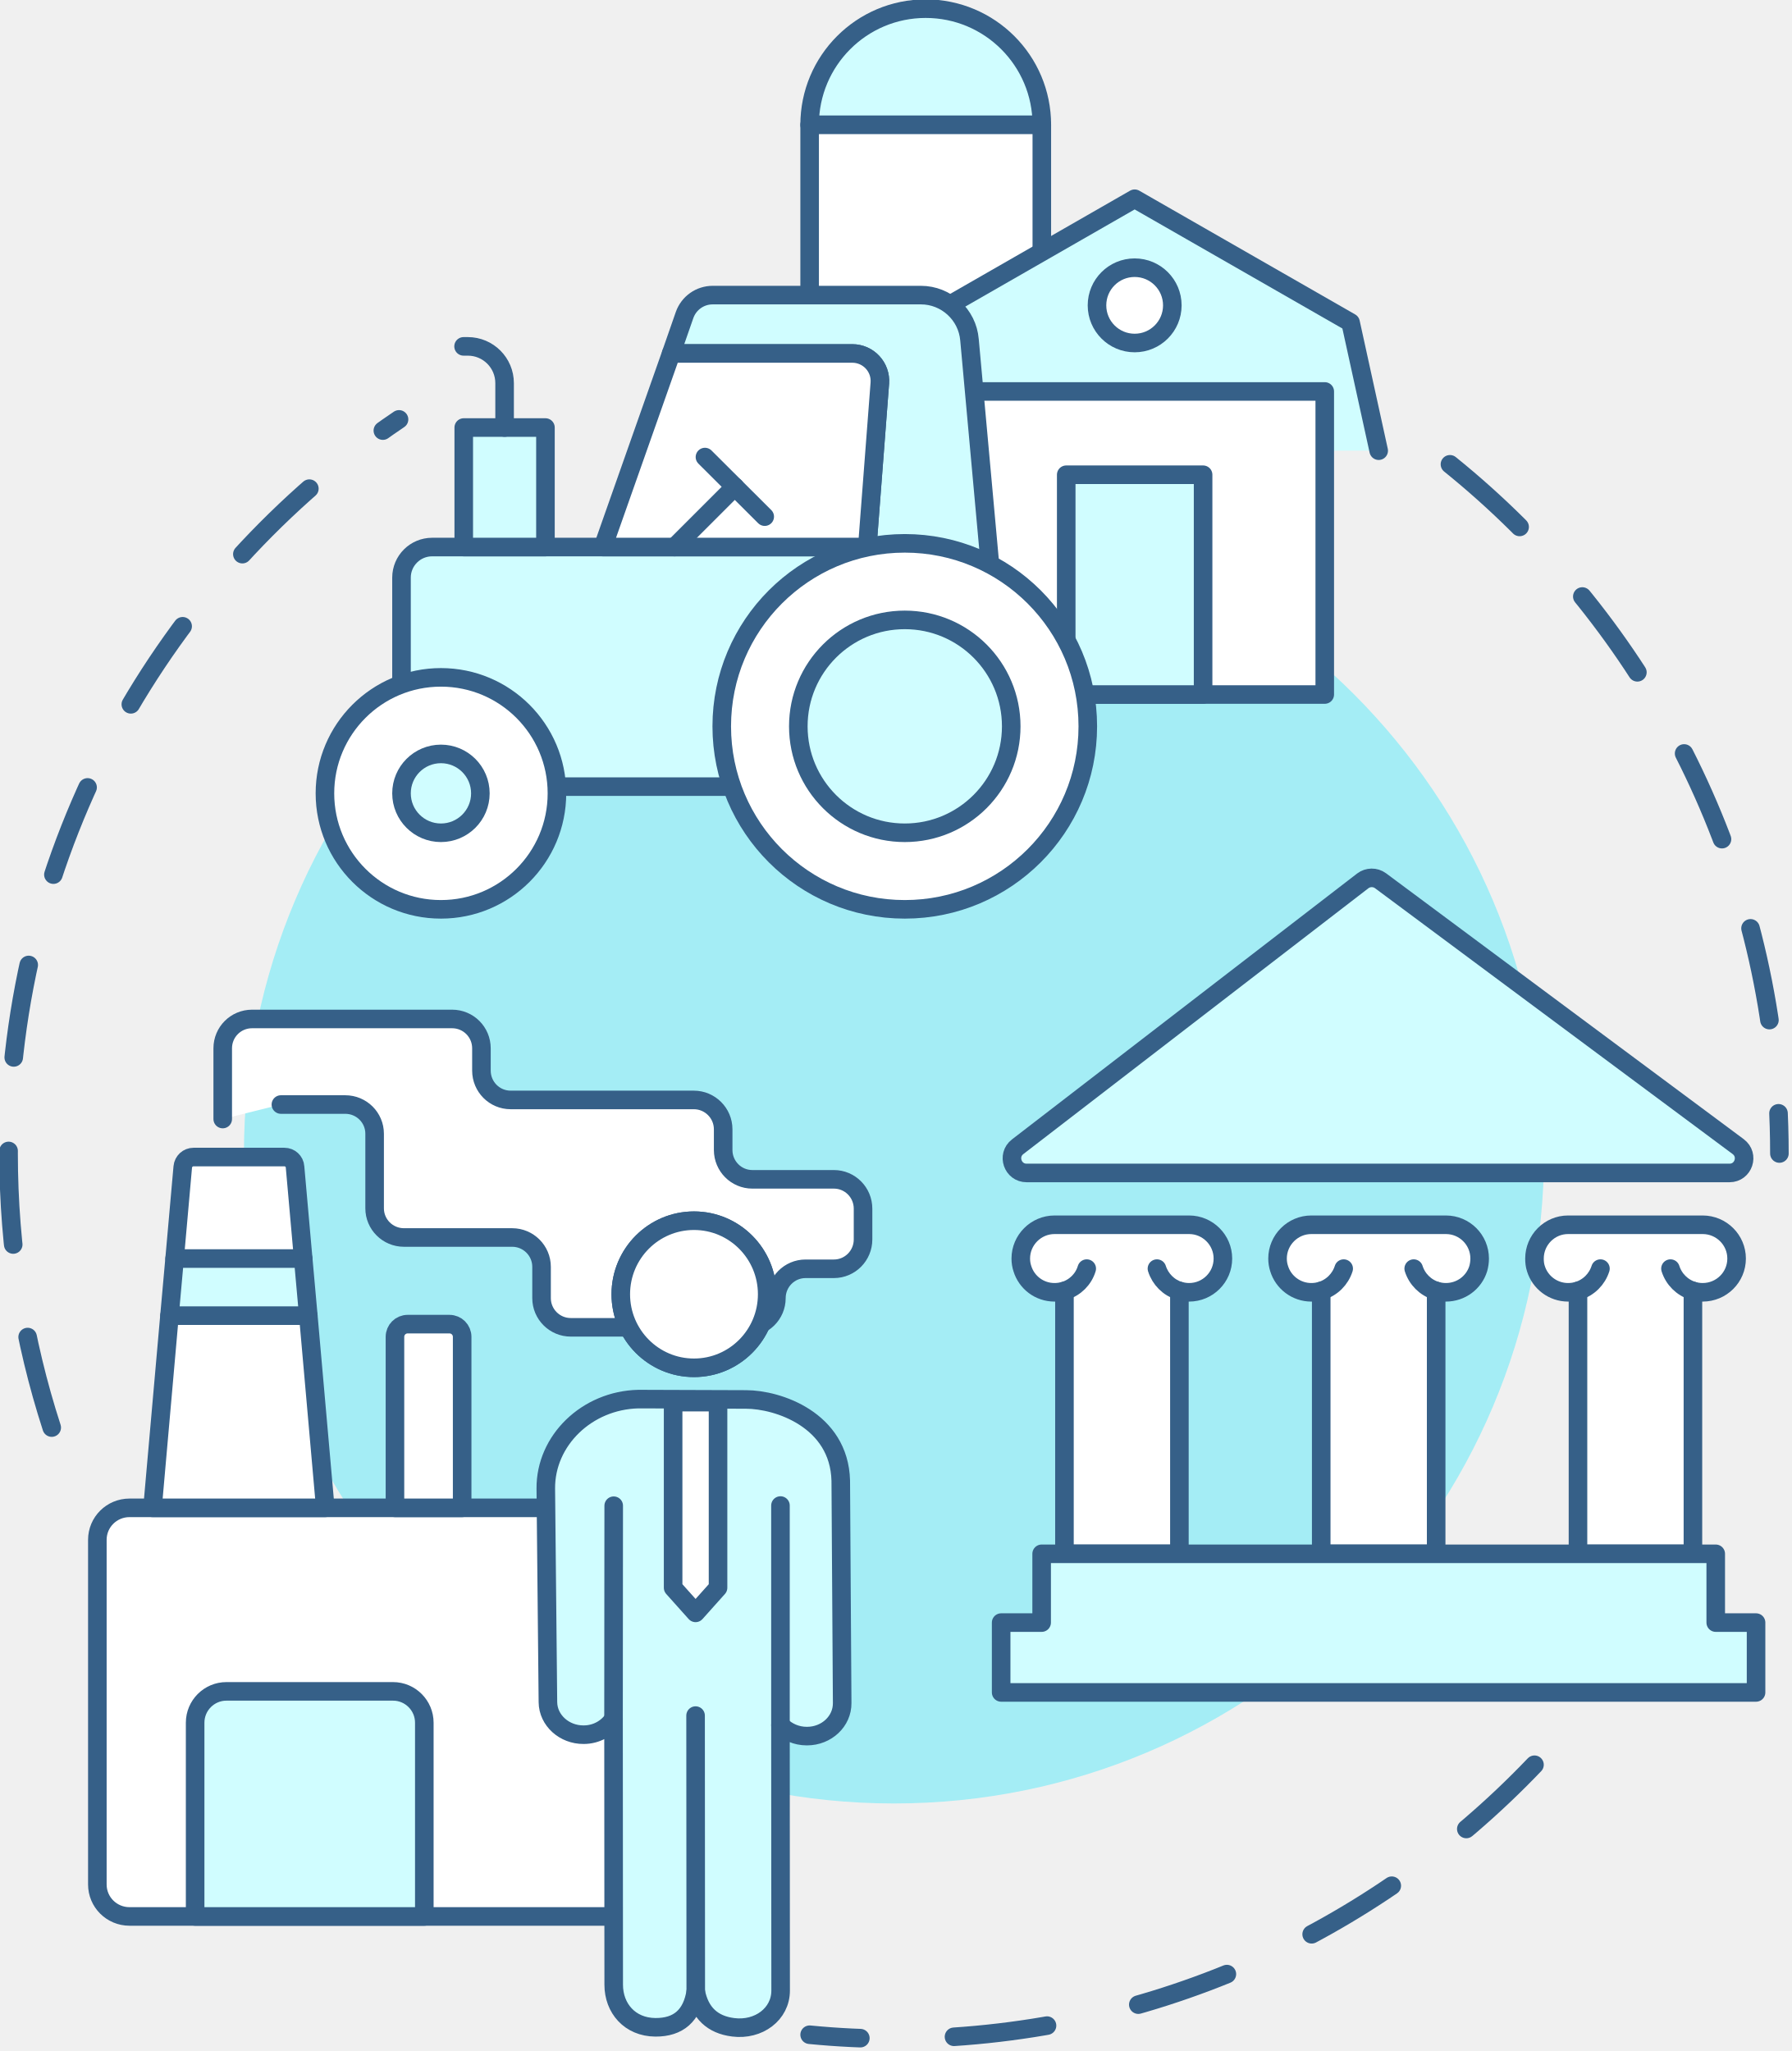
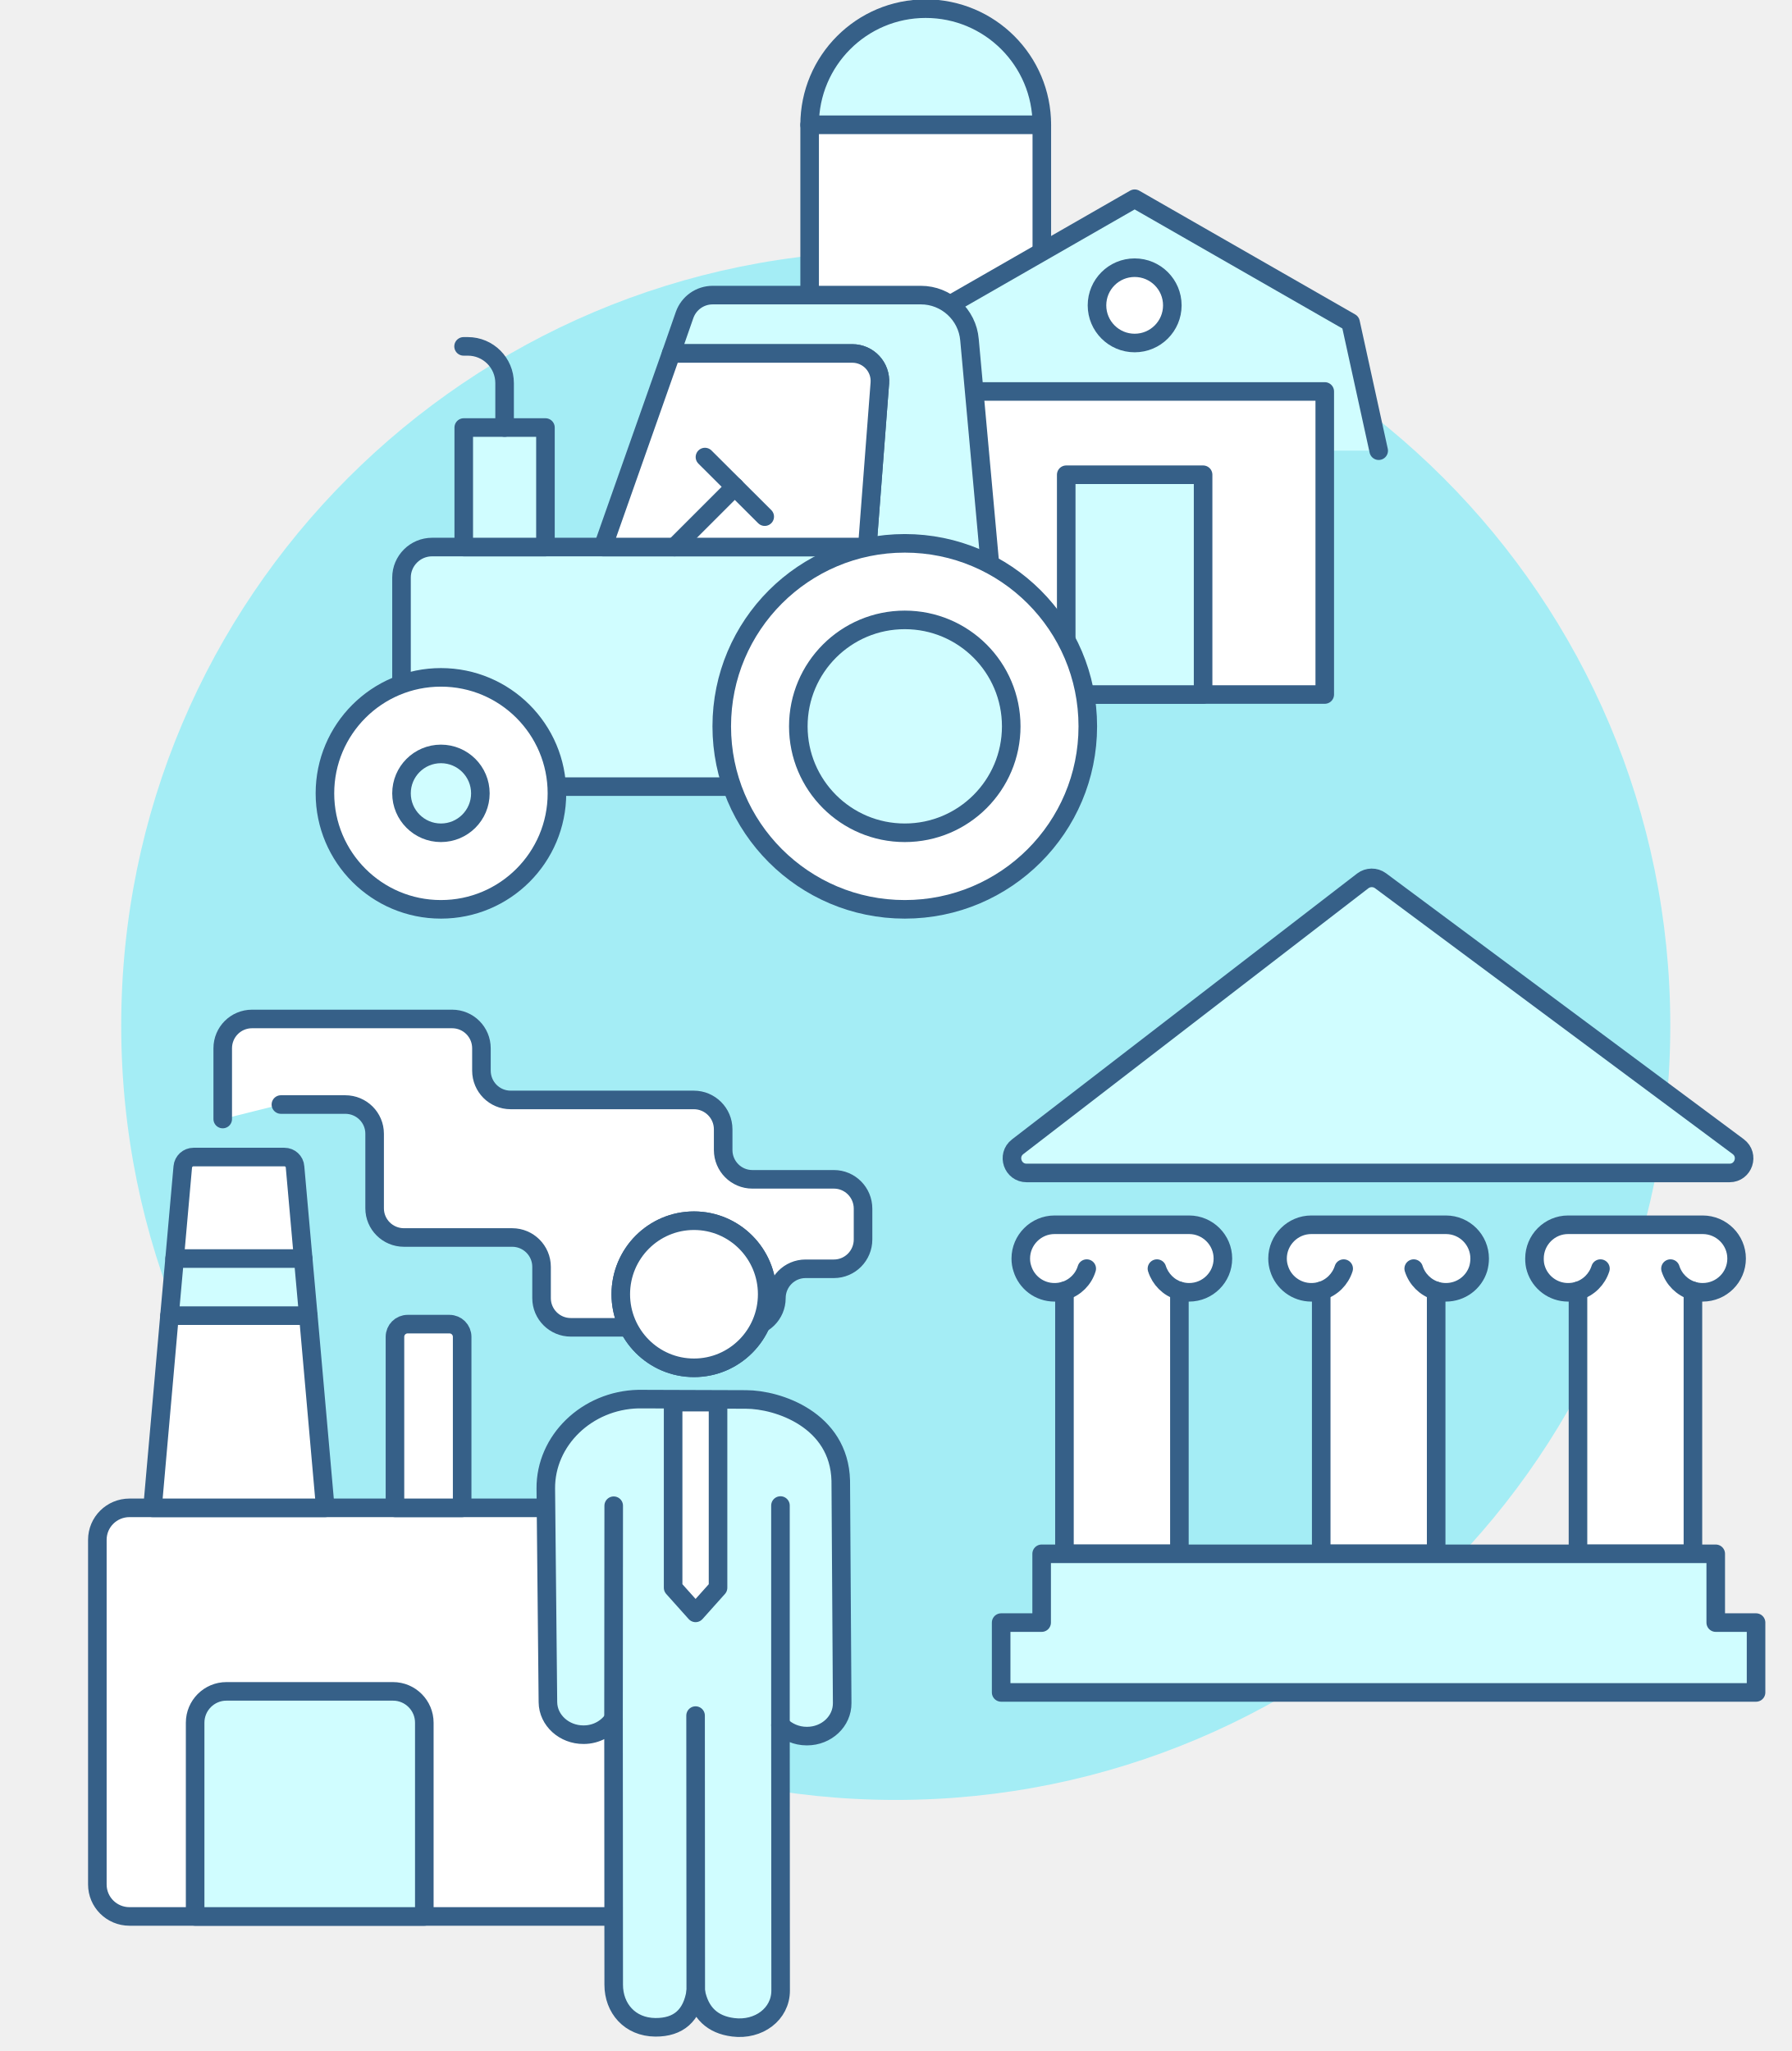
<svg xmlns="http://www.w3.org/2000/svg" version="1.2" viewBox="0 0 1012 1160" width="200" height="229">
  <style>
		.s0 { fill: none;stroke: #366088;stroke-linecap: round;stroke-linejoin: round;stroke-width: 10.5;stroke-dasharray: 53 } 
		.s1 { fill: #a4edf5 } 
		.s2 { fill: #d0fdff;stroke: #366088;stroke-linecap: round;stroke-linejoin: round;stroke-width: 10.5 } 
		.s3 { fill: #ffffff;stroke: #366088;stroke-linecap: round;stroke-linejoin: round;stroke-width: 10.5 } 
		.s4 { fill: none;stroke: #366088;stroke-linecap: round;stroke-linejoin: round;stroke-width: 10.5 } 
	</style>
  <g id="&lt;Group&gt;">
    <g id="&lt;Group&gt;">
-       <path id="&lt;Path&gt;" class="s0" d="m28.7 807.4c-15.8-48.8-24.4-100.9-24.4-155 0-172.9 87.6-325.3 220.8-415.2" />
-       <path id="&lt;Path&gt;" class="s0" d="m867.2 998.1c-91.2 95.5-219.7 155-362.2 155q-24.2 0-47.7-2.3" />
-       <path id="&lt;Path&gt;" class="s0" d="m819.4 262.6c106.2 85.8 176.7 214.2 185.4 359.3q0.9 15.1 0.9 30.5" />
-       <circle id="&lt;Path&gt;" class="s1" cx="505" cy="652.4" r="367.6" />
+       <circle id="&lt;Path&gt;" class="s1" cx="506" cy="580" r="438" />
    </g>
    <g id="&lt;Group&gt;">
      <g id="&lt;Group&gt;">
        <g id="&lt;Group&gt;">
          <g id="&lt;Group&gt;">
            <path id="&lt;Path&gt;" class="s2" d="m522.9 4.9c36.3 0 65.7 29.4 65.7 65.7h-131.3c0-36.3 29.4-65.7 65.6-65.7z" />
            <path id="&lt;Path&gt;" class="s3" d="m457.3 379.4v-308.8h131.3v308.8" />
          </g>
          <g id="&lt;Group&gt;">
            <path id="&lt;Path&gt;" class="s2" d="m503.1 254.9l16-72.5 122-70 122.1 70 15.9 72.5" />
            <path id="&lt;Path&gt;" class="s3" d="m533.6 392.8v-171.4h215v171.4z" />
            <path id="&lt;Path&gt;" class="s2" d="m602.4 392.8v-124.3h77.4v124.3z" />
            <circle id="&lt;Path&gt;" class="s3" cx="641.1" cy="172.7" r="21.3" />
          </g>
        </g>
      </g>
      <g id="&lt;Group&gt;">
        <path id="&lt;Path&gt;" class="s2" d="m570.7 444.9h-344.2v-118.2c0-9.6 7.8-17.3 17.3-17.3h246.1l7.1-92.7c0.7-9.1-6.5-16.8-15.6-16.8h-102.4l7.6-21.8c2.4-6.7 8.7-11.2 15.9-11.2h117.7c14.3 0 26.3 11 27.5 25.3z" />
        <path id="&lt;Path&gt;" class="s3" d="m497 216.7l-7.1 92.7h-149.5l38.6-109.5h102.4c9.1 0 16.3 7.7 15.6 16.8z" />
        <g id="&lt;Group&gt;">
          <path id="&lt;Path&gt;" class="s4" d="m431.9 292.2l-33.8-33.7" />
          <path id="&lt;Path&gt;" class="s4" d="m380.9 309.4l34.1-34.1" />
        </g>
        <path id="&lt;Path&gt;" class="s2" d="m307.9 241.8v67.6h-46.2v-67.6z" />
        <path id="&lt;Path&gt;" class="s4" d="m261.6 195.9h2.4c11.5 0 20.8 9.3 20.8 20.8v25.1" />
        <circle id="&lt;Path&gt;" class="s3" cx="511.1" cy="410.8" r="103.5" />
        <circle id="&lt;Path&gt;" class="s2" cx="511.1" cy="410.8" r="60.2" />
        <circle id="&lt;Path&gt;" class="s3" cx="248.8" cy="448.7" r="65.6" />
        <circle id="&lt;Path&gt;" class="s2" cx="248.8" cy="448.7" r="22.3" />
      </g>
    </g>
    <g id="&lt;Group&gt;">
      <g id="&lt;Group&gt;">
        <g id="&lt;Group&gt;">
          <path id="&lt;Path&gt;" class="s3" d="m341.3 852.8h19.9c10.1 0 18.2 8.1 18.2 18.1v193.4c0 10.8-8.8 19.6-19.7 19.6h-120.3-129.6-37.1c-10.1 0-18.2-8.1-18.2-18.1v-194.9c0-10 8.1-18.1 18.2-18.1h13 97.7 39.4 38 42.5z" />
          <path id="&lt;Path&gt;" class="s2" d="m239.4 1083.9h-129.6v-109.6c0-9.7 7.9-17.7 17.7-17.7h94.2c9.8 0 17.7 8 17.7 17.7z" />
          <path id="&lt;Path&gt;" class="s3" d="m98.2 711.8l4.6-51.8c0.3-3.2 2.9-5.6 6.1-5.6h51.4c3.1 0 5.8 2.4 6 5.6l4.6 51.8" />
          <path id="&lt;Path&gt;" class="s3" d="m173.8 744.1l9.6 108.7h-97.7l9.6-108.7" />
          <path id="&lt;Path&gt;" class="s3" d="m260.8 852.8h-38v-96.7c0-4 3.2-7.2 7.2-7.2h23.6c4 0 7.2 3.2 7.2 7.2z" />
          <path id="&lt;Path&gt;" class="s2" d="m173.8 744.1h-78.5l2.9-32.3h72.7z" />
          <path id="&lt;Path&gt;" class="s3" d="m125.4 632.9v-40c0-9.2 7.4-16.6 16.6-16.6h113.1c9.2 0 16.6 7.4 16.6 16.6v12.6c0 9.2 7.4 16.6 16.5 16.6h103.6c9.1 0 16.6 7.4 16.6 16.6v11.7c0 9.2 7.4 16.6 16.5 16.6h46.1c9.1 0 16.5 7.4 16.5 16.6v17.4c0 9.2-7.4 16.6-16.5 16.6h-16c-9.1 0-16.5 7.4-16.5 16.6 0 9.1-7.4 16.5-16.6 16.5h-99.7c-9.1 0-16.5-7.4-16.5-16.5v-17.7c0-9.2-7.5-16.6-16.6-16.6h-61.2c-9.2 0-16.6-7.4-16.6-16.5v-42.2c0-9.1-7.4-16.5-16.6-16.5h-36.4" />
        </g>
      </g>
      <g id="&lt;Group&gt;">
        <ellipse id="&lt;Path&gt;" class="s3" cx="391.9" cy="732" rx="41.4" ry="41.6" />
        <ellipse id="&lt;Path&gt;" class="s3" cx="391.9" cy="732" rx="41.4" ry="41.6" />
        <path id="&lt;Path&gt;" class="s2" d="m475.7 963.2c0.1 10.3-8.8 18.7-19.9 18.7h-0.1c-5.9 0-11.2-2.4-14.9-6.2l0.1 150.1c0 13.4-12.5 22.6-26.8 20.8q-17.7-2.2-21.2-20.2-3.2 20.3-22.8 20.2c-14.5-0.1-23.6-10.8-23.6-24.1l-0.1-150.3c-3.5 5.3-9.7 8.9-16.9 8.9-10.9 0.1-20.1-8.1-20.2-18.4l-1.2-120.8c-0.2-27.2 23.2-49.9 52.3-50.6h0.6q0.2 0 0.4 0l59.2 0.2q0.4 0 0.7 0c18.1 0 52.7 11.5 53.6 45.9z" />
        <path id="&lt;Path&gt;" class="s4" d="m346.5 851.6l-0.1 120.6" />
        <path id="&lt;Path&gt;" class="s4" d="m440.8 851.5v124.2" />
        <path id="&lt;Path&gt;" class="s4" d="m392.8 970.3l0.1 156.1" />
        <path id="&lt;Path&gt;" class="s3" d="m405.5 898l-12.7 14.2-12.7-14.2v-105h25.4z" />
      </g>
    </g>
    <g id="&lt;Group&gt;">
      <path id="&lt;Path&gt;" class="s2" d="m780.1 498.1l202.3 150.4c6.4 4.8 3 14.9-4.9 14.9h-397.5c-7.9 0-11.3-10-5.1-14.8l195.2-150.4c2.9-2.2 7-2.3 10-0.1z" />
      <g id="&lt;Group&gt;">
        <g id="&lt;Group&gt;">
          <path id="&lt;Path&gt;" class="s3" d="m836.2 711.8c0 2-0.3 3.9-0.8 5.7-2.4 7.8-9.7 13.4-18.3 13.4-1.9 0-3.8-0.3-5.5-0.8v148.7h-65v-148.7c-1.7 0.5-3.6 0.8-5.6 0.8-8.5 0-15.8-5.6-18.2-13.4q-0.9-2.7-0.9-5.7c0-10.5 8.6-19.1 19.1-19.1h76.1c10.6 0 19.1 8.6 19.1 19.1z" />
          <path id="&lt;Path&gt;" class="s4" d="m811.6 730.1c-6.1-1.9-10.8-6.6-12.7-12.6" />
          <path id="&lt;Path&gt;" class="s4" d="m759.3 717.5c-1.9 6-6.6 10.7-12.7 12.6" />
        </g>
        <g id="&lt;Group&gt;">
          <path id="&lt;Path&gt;" class="s3" d="m981.5 711.8c0 10.6-8.6 19.1-19.2 19.1-1.9 0-3.8-0.3-5.5-0.8v148.7h-65v-148.7c-1.7 0.5-3.6 0.8-5.6 0.8-8.5 0-15.8-5.6-18.2-13.4-0.6-1.8-0.8-3.7-0.8-5.7 0-10.5 8.5-19.1 19-19.1h76.1c10.6 0 19.2 8.6 19.2 19.1z" />
          <path id="&lt;Path&gt;" class="s4" d="m956.8 730.1c-6.1-1.9-10.8-6.6-12.7-12.6" />
          <path id="&lt;Path&gt;" class="s4" d="m904.5 717.5c-1.9 6-6.6 10.7-12.7 12.6" />
        </g>
        <g id="&lt;Group&gt;">
          <path id="&lt;Path&gt;" class="s3" d="m691 711.8c0 10.6-8.6 19.1-19.1 19.1-1.9 0-3.8-0.3-5.5-0.8v148.7h-65v-148.7c-1.8 0.5-3.6 0.8-5.6 0.8-8.6 0-15.8-5.6-18.2-13.4q-0.9-2.7-0.9-5.7c0-10.5 8.6-19.1 19.1-19.1h76.1c10.5 0 19.1 8.6 19.1 19.1z" />
          <path id="&lt;Path&gt;" class="s4" d="m666.3 730.1c-6-1.9-10.7-6.6-12.6-12.6" />
          <path id="&lt;Path&gt;" class="s4" d="m601.4 730.1c6.1-1.9 10.8-6.6 12.6-12.6" />
        </g>
      </g>
      <g id="&lt;Group&gt;">
        <path id="&lt;Path&gt;" class="s2" d="m992.5 917.7v39.5h-426.9v-39.5h22.9v-38.9h381.2v38.9z" />
      </g>
    </g>
  </g>
</svg>
